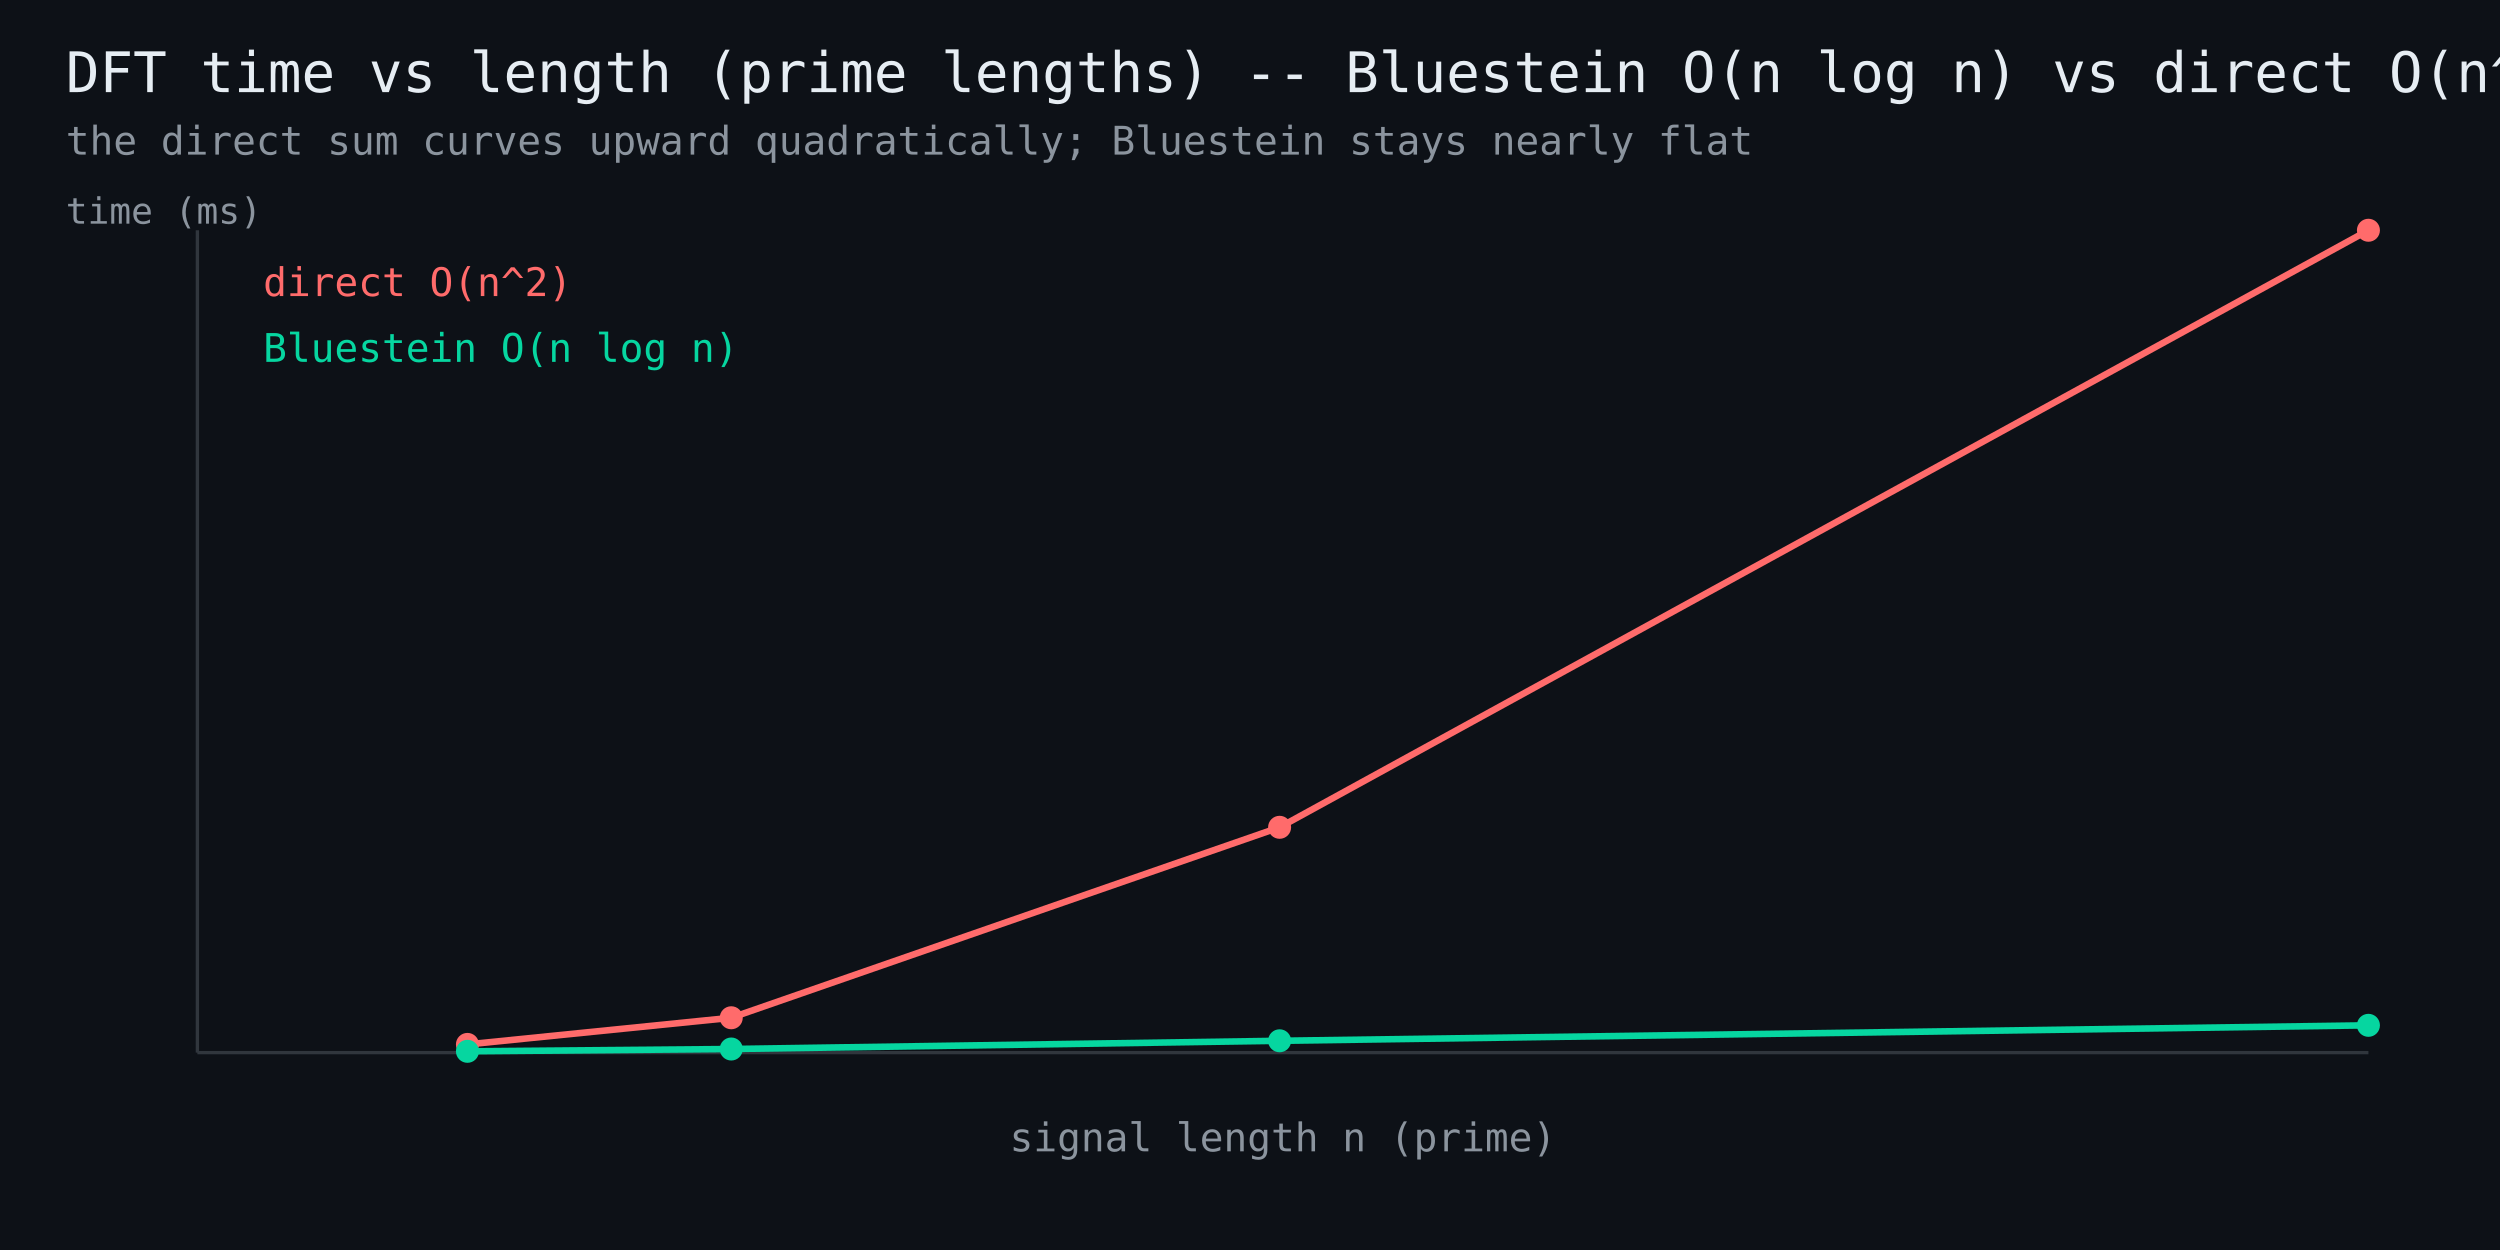
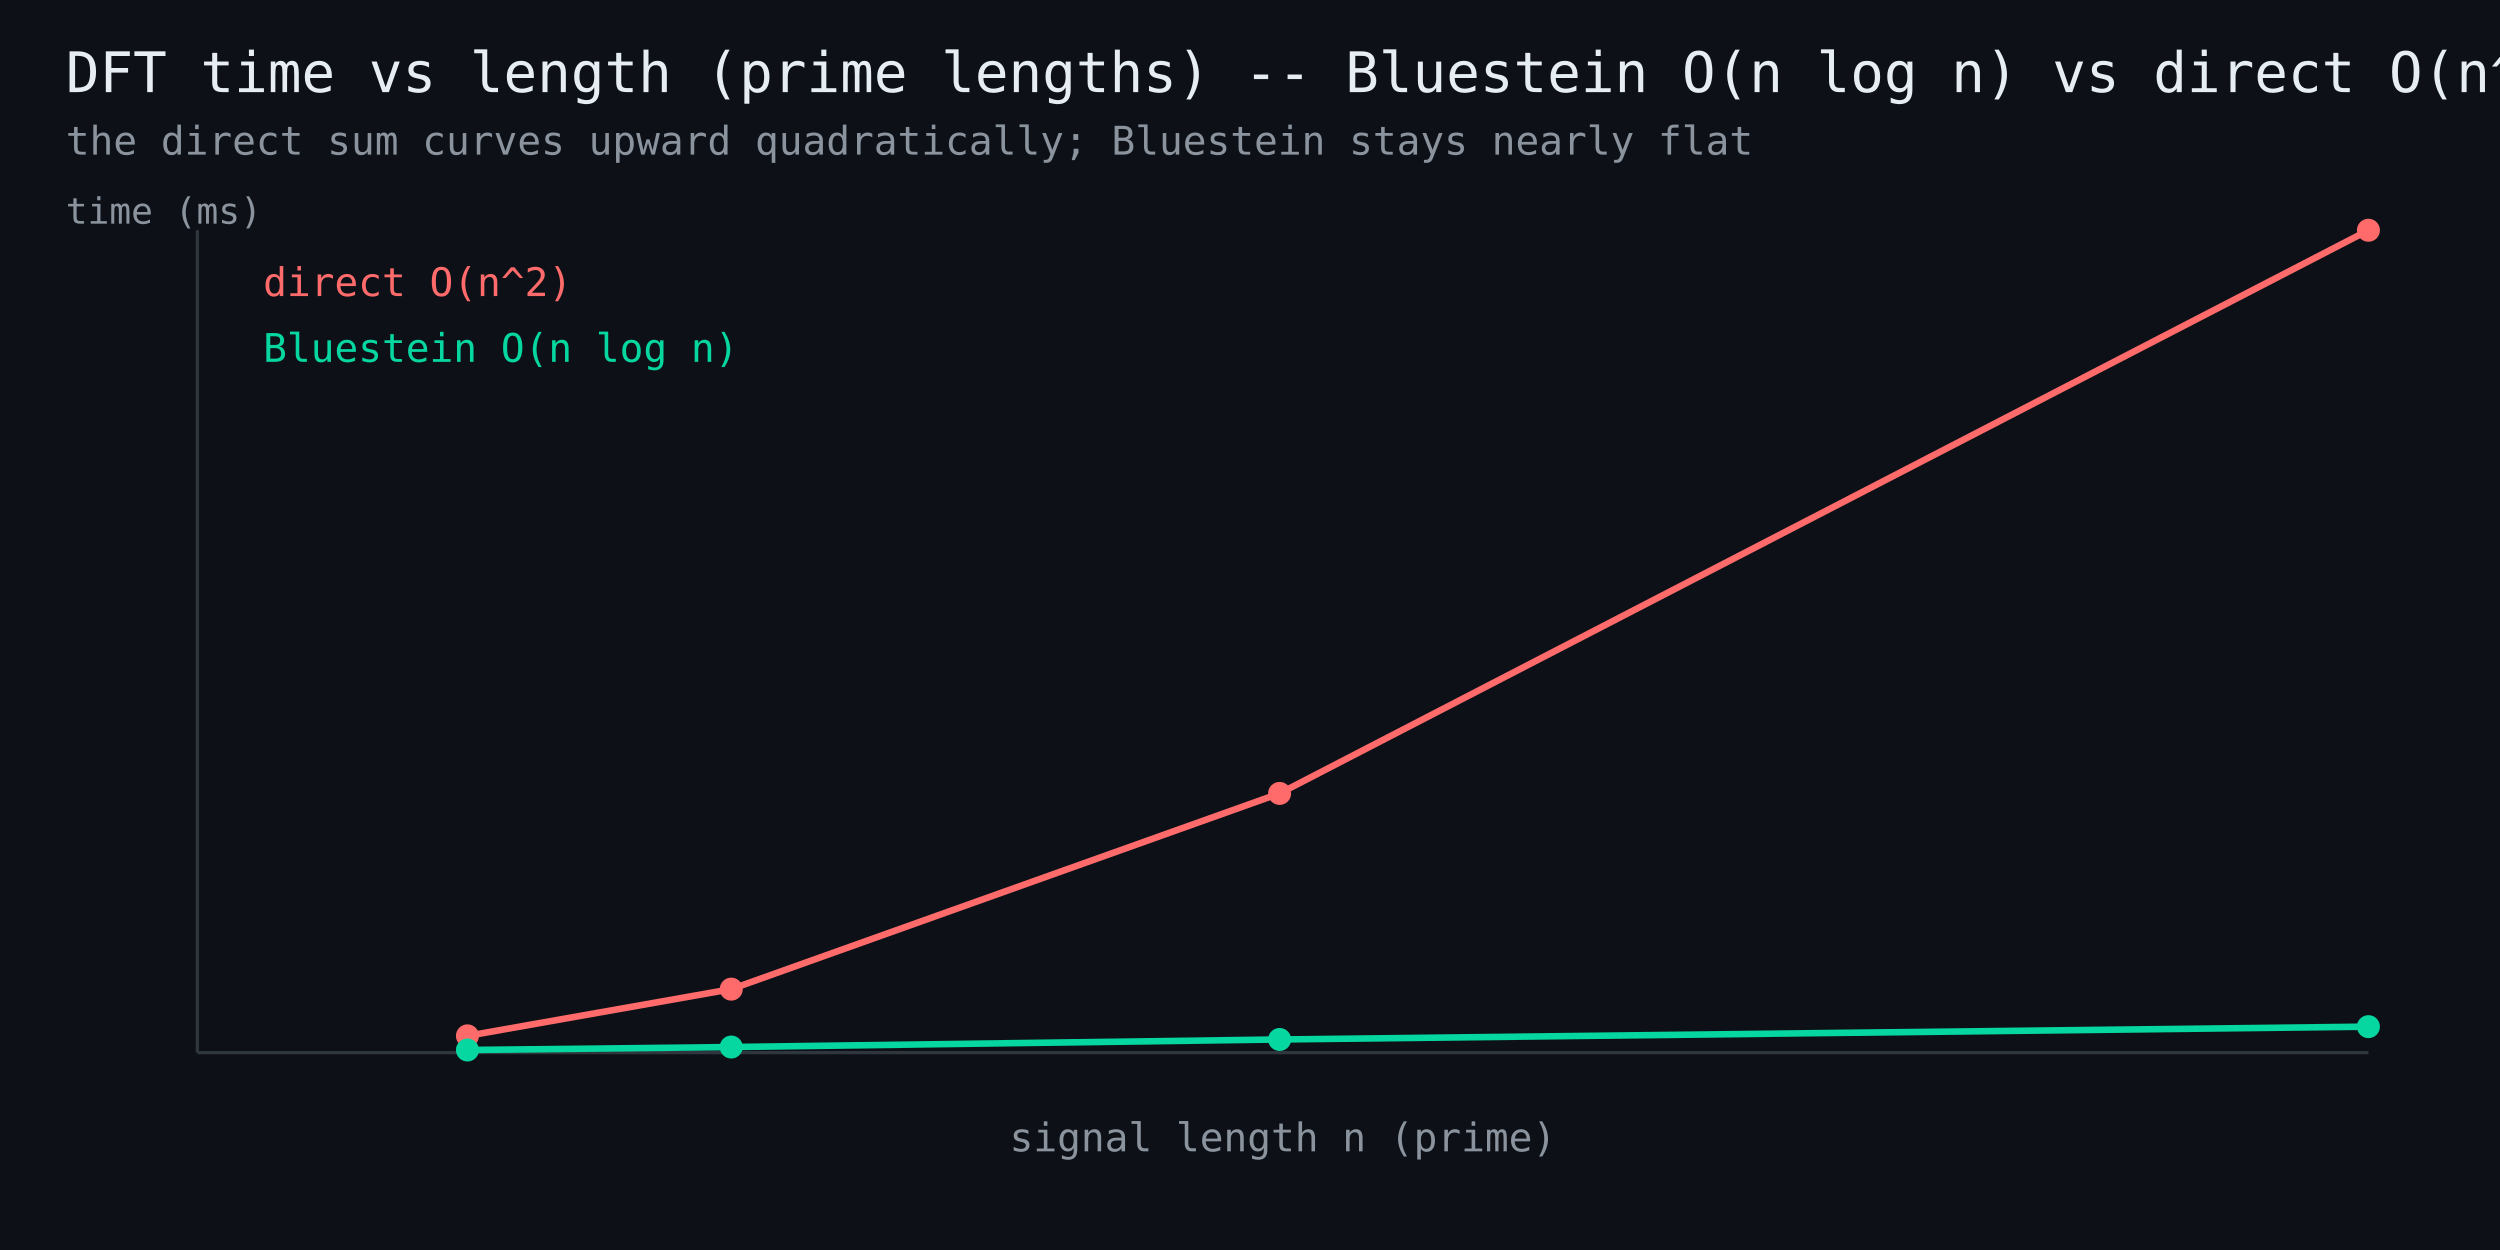
<svg xmlns="http://www.w3.org/2000/svg" width="760" height="380" viewBox="0 0 760 380" font-family="monospace">
  <rect width="760" height="380" fill="#0d1117" />
  <text x="20" y="28" fill="#e6edf3" font-size="17">DFT time vs length (prime lengths) -- Bluestein O(n log n) vs direct O(n^2)</text>
  <text x="20" y="47" fill="#8b949e" font-size="12">the direct sum curves upward quadratically; Bluestein stays nearly flat</text>
  <line x1="60" y1="320" x2="720" y2="320" stroke="#30363d" stroke-width="1" />
  <line x1="60" y1="320" x2="60" y2="70" stroke="#30363d" stroke-width="1" />
-   <polyline points="142.1,317.5 222.3,309.4 389.0,251.5 720.0,70.0" fill="none" stroke="#ff6b6b" stroke-width="2" />
-   <circle cx="142.1" cy="317.5" r="3.5" fill="#ff6b6b" />
-   <circle cx="222.3" cy="309.4" r="3.5" fill="#ff6b6b" />
-   <circle cx="389.0" cy="251.5" r="3.5" fill="#ff6b6b" />
+   <polyline points="142.1,314.9 222.3,300.7 389.0,241.2 720.0,70.0" fill="none" stroke="#ff6b6b" stroke-width="2" />
+   <circle cx="142.1" cy="314.9" r="3.5" fill="#ff6b6b" />
+   <circle cx="222.3" cy="300.7" r="3.5" fill="#ff6b6b" />
+   <circle cx="389.0" cy="241.2" r="3.5" fill="#ff6b6b" />
  <circle cx="720.0" cy="70.0" r="3.5" fill="#ff6b6b" />
  <text x="80" y="90" fill="#ff6b6b" font-size="12">direct O(n^2)</text>
-   <polyline points="142.1,319.6 222.3,318.9 389.0,316.4 720.0,311.7" fill="none" stroke="#06d6a0" stroke-width="2" />
-   <circle cx="142.1" cy="319.6" r="3.5" fill="#06d6a0" />
-   <circle cx="222.3" cy="318.9" r="3.5" fill="#06d6a0" />
-   <circle cx="389.0" cy="316.4" r="3.5" fill="#06d6a0" />
-   <circle cx="720.0" cy="311.7" r="3.5" fill="#06d6a0" />
+   <polyline points="142.1,319.2 222.3,318.3 389.0,316.0 720.0,312.1" fill="none" stroke="#06d6a0" stroke-width="2" />
+   <circle cx="142.1" cy="319.2" r="3.5" fill="#06d6a0" />
+   <circle cx="222.3" cy="318.3" r="3.5" fill="#06d6a0" />
+   <circle cx="389.0" cy="316.0" r="3.5" fill="#06d6a0" />
+   <circle cx="720.0" cy="312.1" r="3.5" fill="#06d6a0" />
  <text x="80" y="110" fill="#06d6a0" font-size="12">Bluestein O(n log n)</text>
  <text x="390" y="350" fill="#8b949e" font-size="12" text-anchor="middle">signal length n (prime)</text>
  <text x="20" y="68" fill="#8b949e" font-size="11">time (ms)</text>
</svg>
